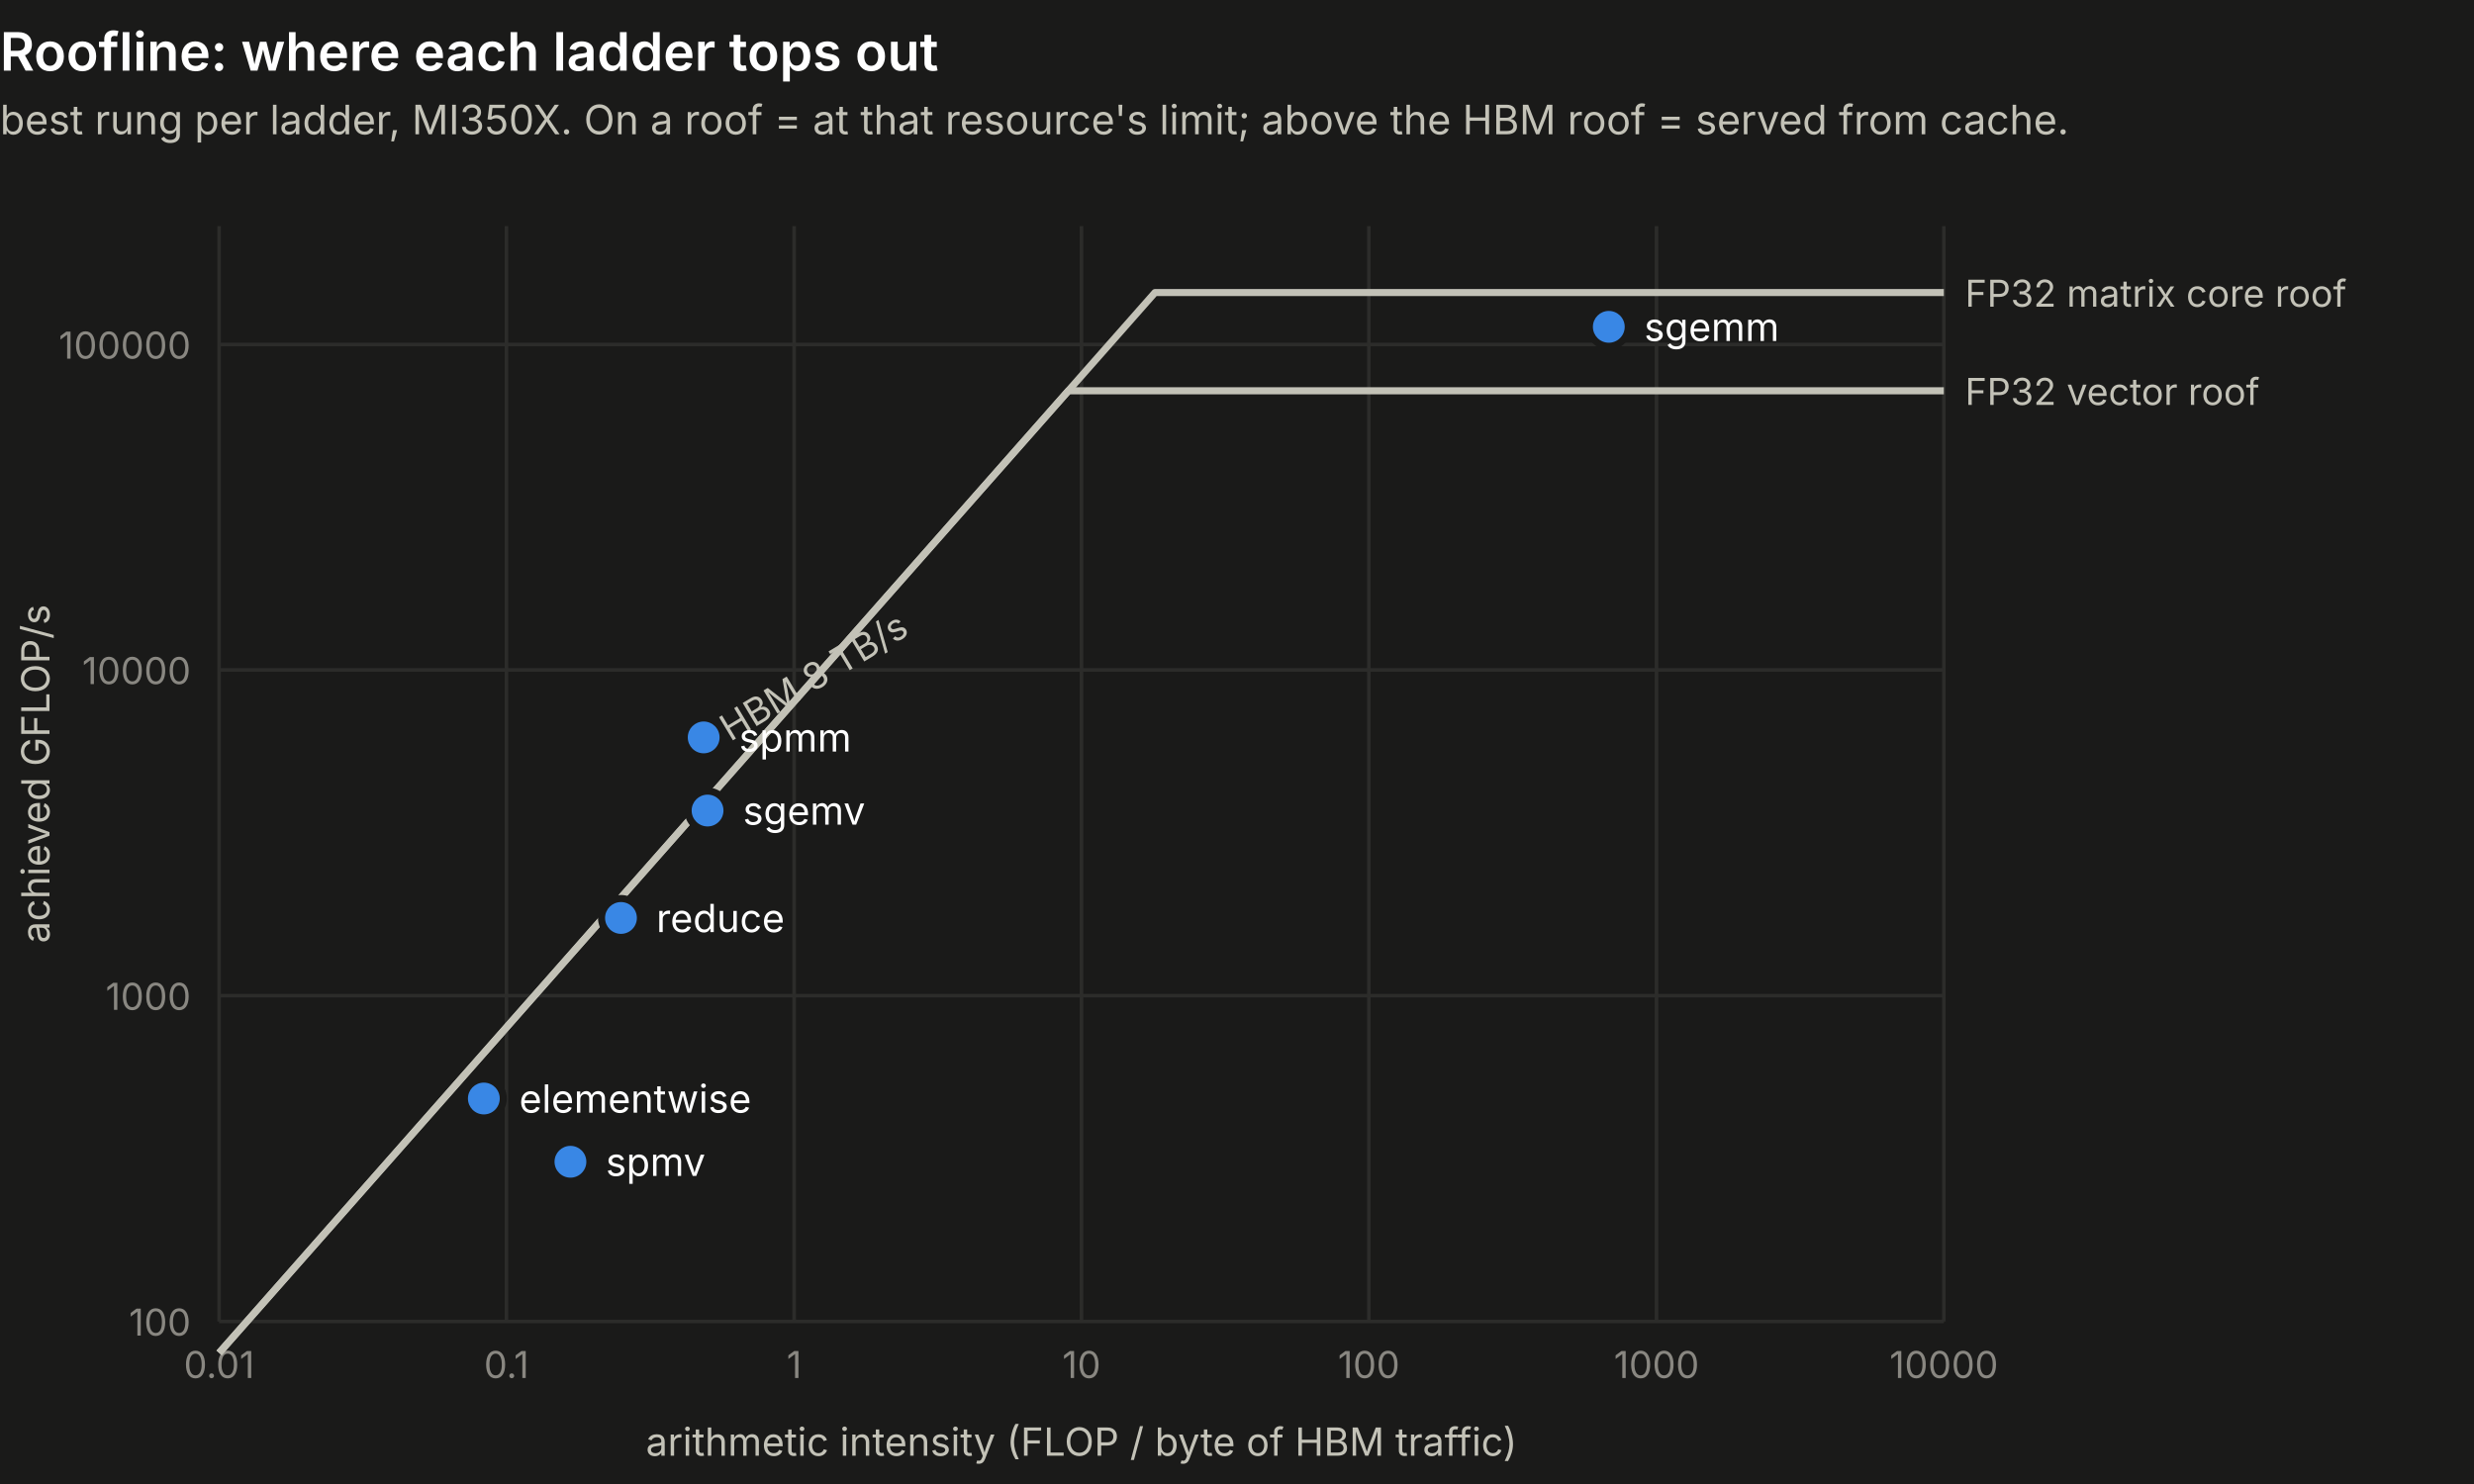
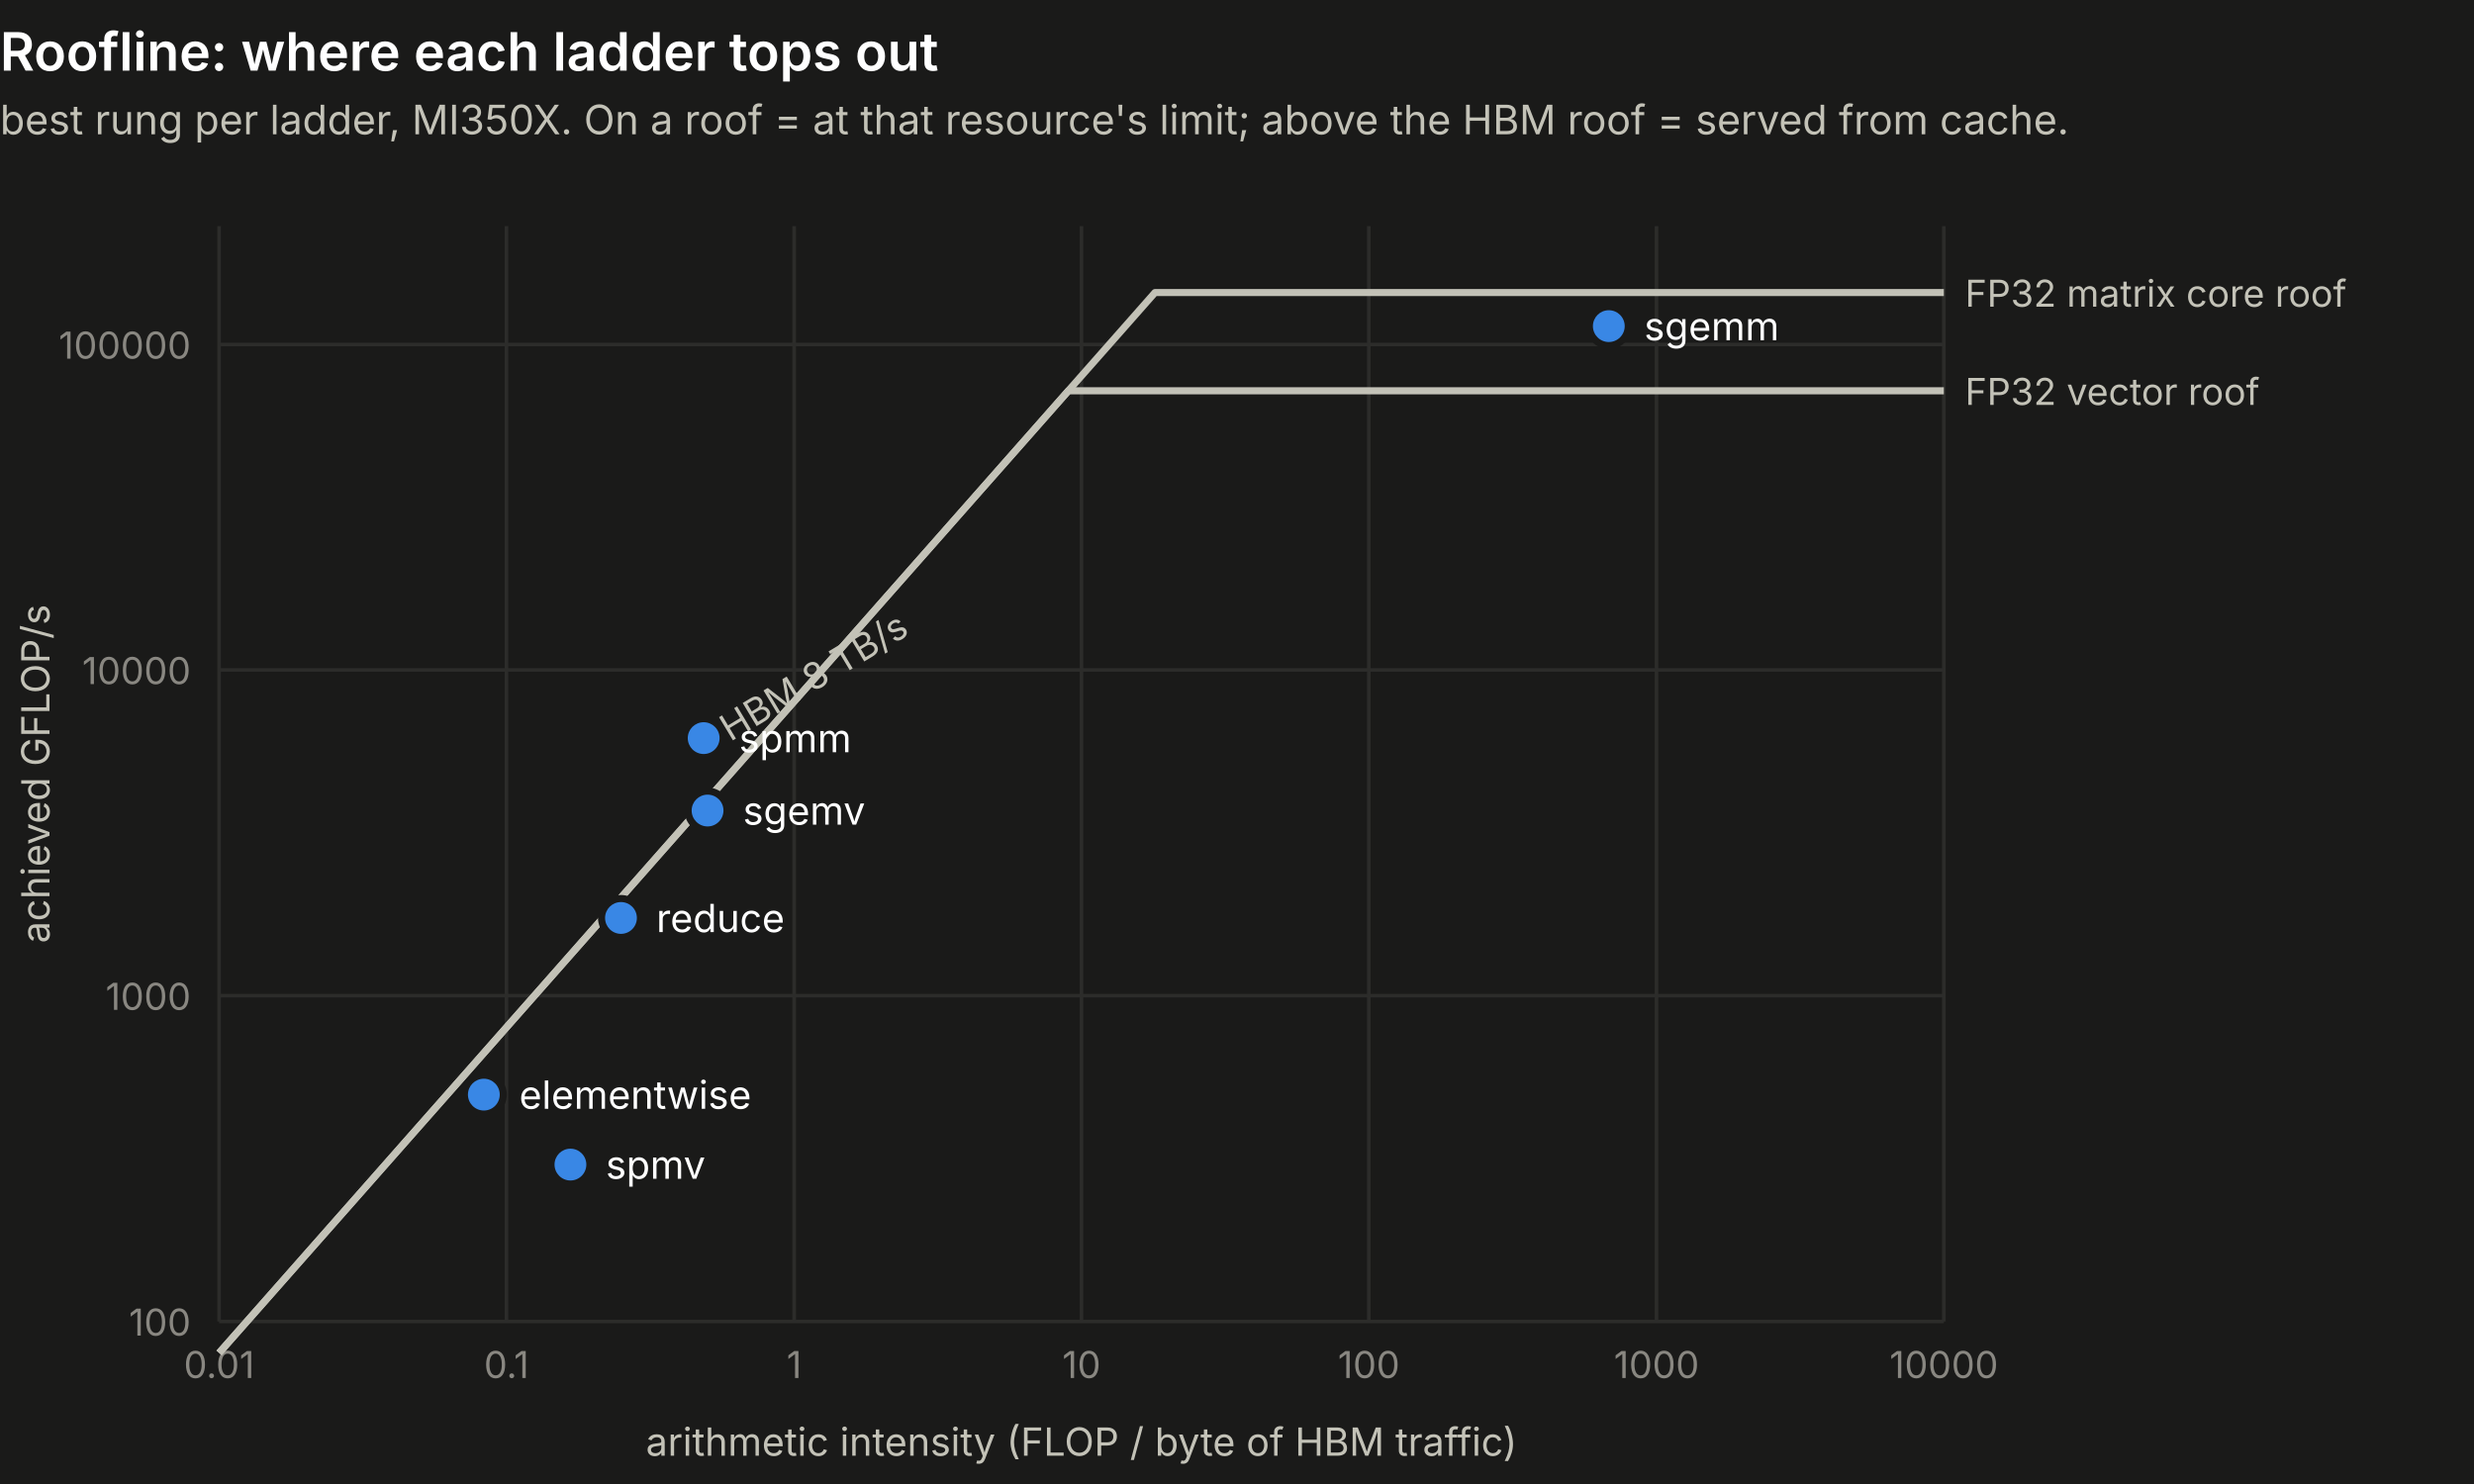
<svg xmlns="http://www.w3.org/2000/svg" width="700" height="420" viewBox="0 0 700 420" font-family="system-ui,-apple-system,'Segoe UI',sans-serif">
  <rect width="700" height="420" fill="#1a1a19" />
  <text x="0" y="20" font-size="15" font-weight="600" fill="#ffffff">Roofline: where each ladder tops out</text>
  <text x="0" y="38" font-size="11.5" fill="#c3c2b7">best rung per ladder, MI350X. On a roof = at that resource's limit; above the HBM roof = served from cache.</text>
  <line x1="62.0" y1="64" x2="62.0" y2="374" stroke="#2c2c2a" stroke-width="1" />
  <text x="62.0" y="390" font-size="10.5" text-anchor="middle" fill="#898781">0.01</text>
  <line x1="143.3" y1="64" x2="143.3" y2="374" stroke="#2c2c2a" stroke-width="1" />
  <text x="143.3" y="390" font-size="10.5" text-anchor="middle" fill="#898781">0.1</text>
  <line x1="224.7" y1="64" x2="224.7" y2="374" stroke="#2c2c2a" stroke-width="1" />
  <text x="224.7" y="390" font-size="10.5" text-anchor="middle" fill="#898781">1</text>
  <line x1="306.0" y1="64" x2="306.0" y2="374" stroke="#2c2c2a" stroke-width="1" />
  <text x="306.0" y="390" font-size="10.5" text-anchor="middle" fill="#898781">10</text>
  <line x1="387.3" y1="64" x2="387.3" y2="374" stroke="#2c2c2a" stroke-width="1" />
  <text x="387.3" y="390" font-size="10.5" text-anchor="middle" fill="#898781">100</text>
  <line x1="468.7" y1="64" x2="468.7" y2="374" stroke="#2c2c2a" stroke-width="1" />
  <text x="468.7" y="390" font-size="10.5" text-anchor="middle" fill="#898781">1000</text>
  <line x1="550.0" y1="64" x2="550.0" y2="374" stroke="#2c2c2a" stroke-width="1" />
  <text x="550.0" y="390" font-size="10.5" text-anchor="middle" fill="#898781">10000</text>
  <line x1="62" y1="374.0" x2="550" y2="374.0" stroke="#2c2c2a" stroke-width="1" />
  <text x="54" y="378.0" font-size="10.5" text-anchor="end" fill="#898781">100</text>
  <line x1="62" y1="281.8" x2="550" y2="281.8" stroke="#2c2c2a" stroke-width="1" />
  <text x="54" y="285.8" font-size="10.5" text-anchor="end" fill="#898781">1000</text>
  <line x1="62" y1="189.6" x2="550" y2="189.6" stroke="#2c2c2a" stroke-width="1" />
  <text x="54" y="193.6" font-size="10.5" text-anchor="end" fill="#898781">10000</text>
  <line x1="62" y1="97.5" x2="550" y2="97.5" stroke="#2c2c2a" stroke-width="1" />
  <text x="54" y="101.5" font-size="10.5" text-anchor="end" fill="#898781">100000</text>
  <path d="M62.0 382.9 L326.8 82.8 L550.0 82.8" fill="none" stroke="#c3c2b7" stroke-width="2" stroke-linejoin="round" />
  <text x="556" y="86.8" font-size="10.5" fill="#c3c2b7">FP32 matrix core roof</text>
  <path d="M62.0 382.9 L302.3 110.6 L550.0 110.6" fill="none" stroke="#c3c2b7" stroke-width="2" stroke-linejoin="round" />
  <text x="556" y="114.6" font-size="10.5" fill="#c3c2b7">FP32 vector roof</text>
  <text x="206.6" y="210.0" font-size="10.5" fill="#c3c2b7" transform="rotate(-31 206.6 210.0)">HBM 8 TB/s</text>
-   <circle cx="136.9" cy="310.9" r="6.5" fill="#1a1a19" />
-   <circle cx="136.9" cy="310.9" r="4.5" fill="#3987e5" />
-   <text x="146.9" y="314.9" font-size="11" fill="#ffffff">elementwise</text>
+   <circle cx="136.9" cy="309.8" r="6.5" fill="#1a1a19" />
+   <circle cx="136.9" cy="309.8" r="4.5" fill="#3987e5" />
+   <text x="146.9" y="313.8" font-size="11" fill="#ffffff">elementwise</text>
  <circle cx="175.7" cy="259.8" r="6.5" fill="#1a1a19" />
  <circle cx="175.7" cy="259.8" r="4.5" fill="#3987e5" />
  <text x="185.7" y="263.8" font-size="11" fill="#ffffff">reduce</text>
  <circle cx="200.2" cy="229.4" r="6.5" fill="#1a1a19" />
  <circle cx="200.2" cy="229.4" r="4.5" fill="#3987e5" />
  <text x="210.2" y="233.4" font-size="11" fill="#ffffff">sgemv</text>
-   <circle cx="455.2" cy="92.5" r="6.5" fill="#1a1a19" />
-   <circle cx="455.2" cy="92.5" r="4.5" fill="#3987e5" />
-   <text x="465.2" y="96.5" font-size="11" fill="#ffffff">sgemm</text>
-   <circle cx="161.4" cy="328.8" r="6.5" fill="#1a1a19" />
-   <circle cx="161.4" cy="328.8" r="4.5" fill="#3987e5" />
-   <text x="171.4" y="332.8" font-size="11" fill="#ffffff">spmv</text>
-   <circle cx="199.1" cy="208.7" r="6.5" fill="#1a1a19" />
-   <circle cx="199.1" cy="208.7" r="4.5" fill="#3987e5" />
-   <text x="209.1" y="212.7" font-size="11" fill="#ffffff">spmm</text>
+   <circle cx="455.2" cy="92.3" r="6.5" fill="#1a1a19" />
+   <circle cx="455.2" cy="92.3" r="4.5" fill="#3987e5" />
+   <text x="465.2" y="96.3" font-size="11" fill="#ffffff">sgemm</text>
+   <circle cx="161.4" cy="329.6" r="6.5" fill="#1a1a19" />
+   <circle cx="161.4" cy="329.6" r="4.5" fill="#3987e5" />
+   <text x="171.4" y="333.6" font-size="11" fill="#ffffff">spmv</text>
+   <circle cx="199.1" cy="208.9" r="6.5" fill="#1a1a19" />
+   <circle cx="199.1" cy="208.9" r="4.5" fill="#3987e5" />
+   <text x="209.1" y="212.9" font-size="11" fill="#ffffff">spmm</text>
  <text x="306" y="412" font-size="11" text-anchor="middle" fill="#c3c2b7">arithmetic intensity (FLOP / byte of HBM traffic)</text>
  <text x="14" y="219" font-size="11" text-anchor="middle" fill="#c3c2b7" transform="rotate(-90 14 219)">achieved GFLOP/s</text>
</svg>
